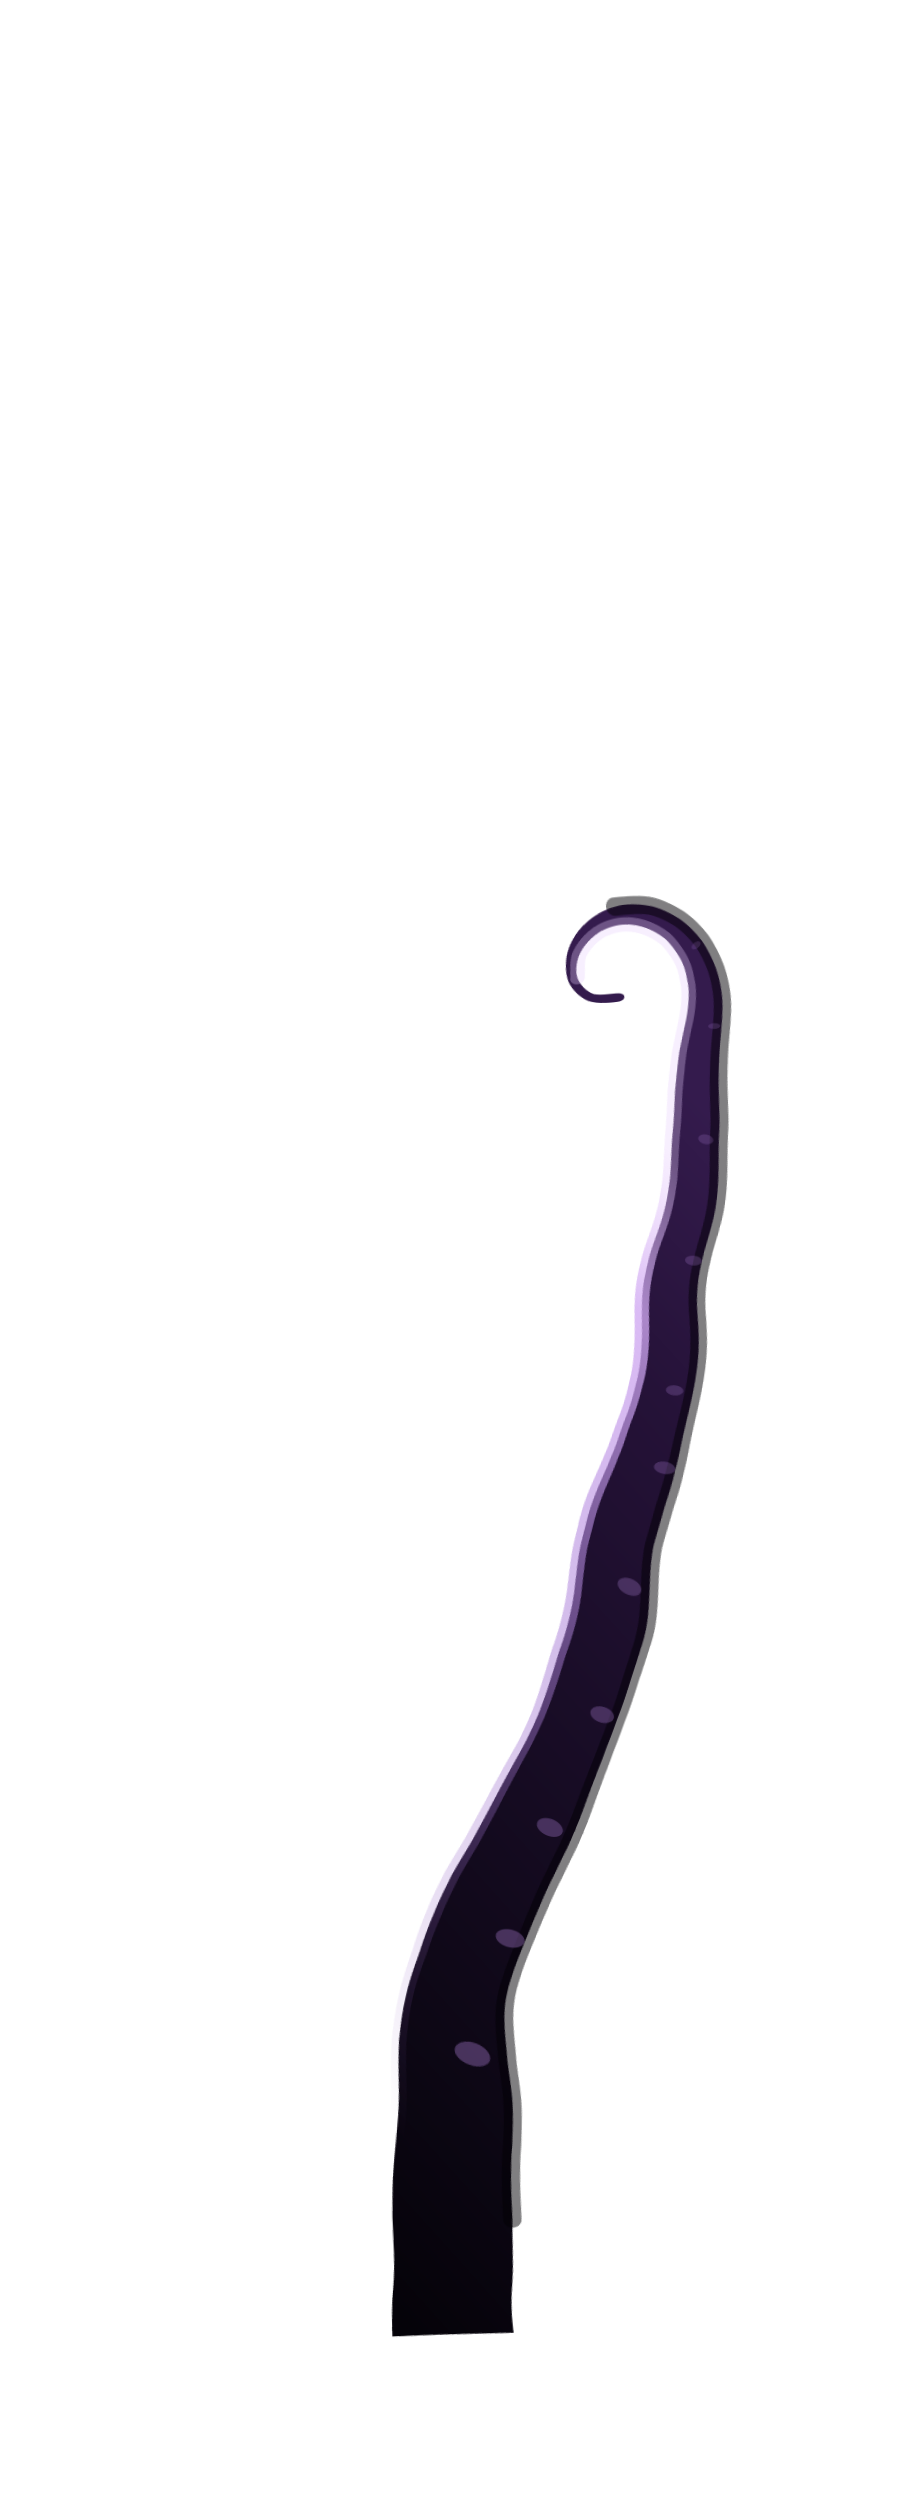
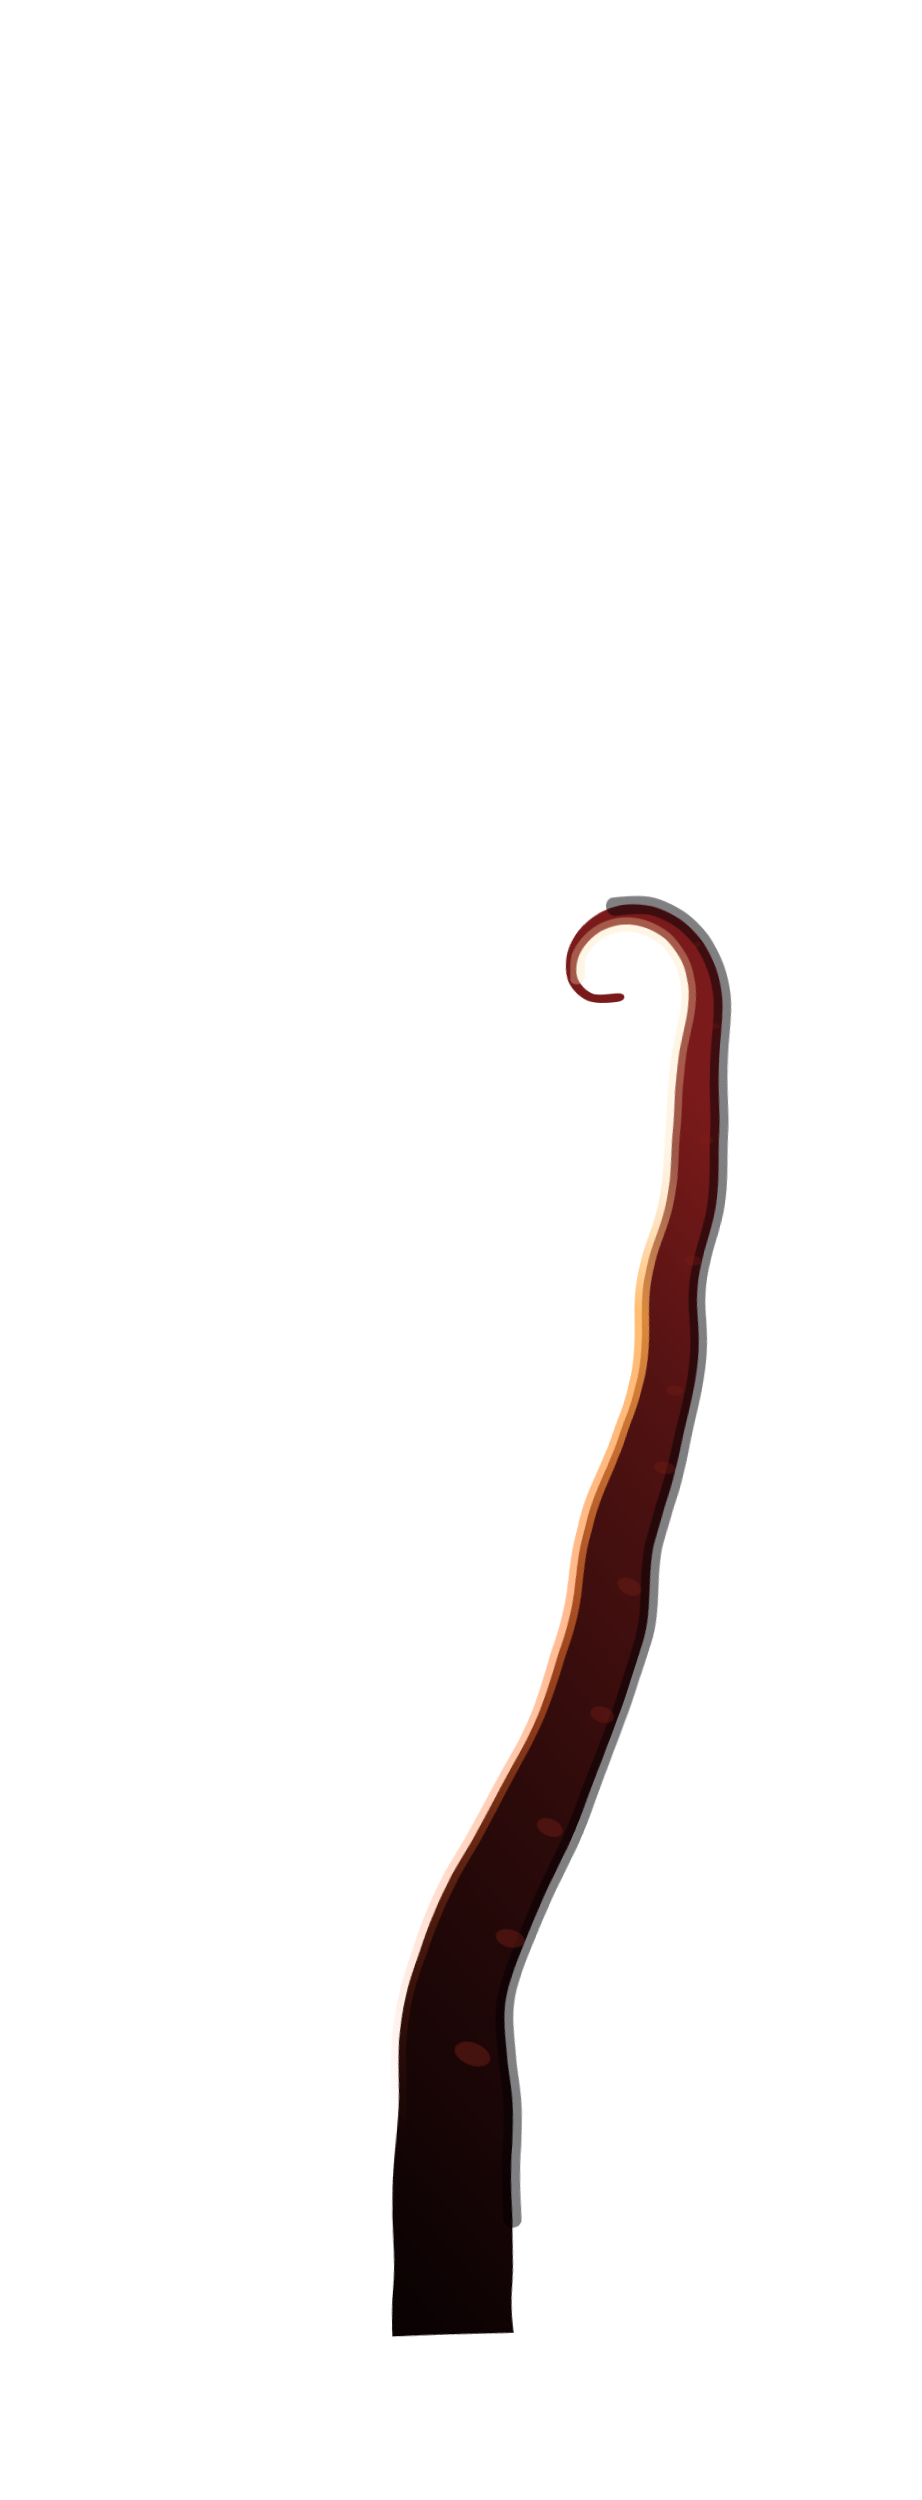
<svg xmlns="http://www.w3.org/2000/svg" viewBox="0 0 140 380">
  <defs>
    <linearGradient id="b" x1="0.1" y1="1" x2="0.35" y2="0">
-       <stop offset="0" stop-color="#050309" />
-       <stop offset="0.42" stop-color="#150b21" />
-       <stop offset="0.78" stop-color="#251238" />
-       <stop offset="1" stop-color="#341b4d" />
+       <stop offset="0" stop-color="#0a0203" />
+       <stop offset="0.42" stop-color="#2c0a0a" />
+       <stop offset="0.78" stop-color="#521212" />
+       <stop offset="1" stop-color="#7a1a1a" />
    </linearGradient>
    <linearGradient id="r" x1="0" y1="1" x2="0.3" y2="0">
-       <stop offset="0" stop-color="#8c5abe" stop-opacity="0" />
-       <stop offset="0.5" stop-color="#a97fd6" stop-opacity="0.5" />
-       <stop offset="0.85" stop-color="#d0a8f2" stop-opacity="0.78" />
-       <stop offset="1" stop-color="#e8cdfd" stop-opacity="0.32" />
+       <stop offset="0" stop-color="#ff5a1e" stop-opacity="0" />
+       <stop offset="0.5" stop-color="#ff7a2e" stop-opacity="0.5" />
+       <stop offset="0.85" stop-color="#ffab4a" stop-opacity="0.78" />
+       <stop offset="1" stop-color="#ffe0b0" stop-opacity="0.32" />
    </linearGradient>
    <filter id="f" x="-25%" y="-10%" width="150%" height="120%">
      <feTurbulence type="fractalNoise" seed="24" baseFrequency="0.013 0.032" numOctaves="2" result="n" />
      <feDisplacementMap in="SourceGraphic" in2="n" scale="6" />
    </filter>
  </defs>
  <g filter="url(#f)">
    <path d="M61,356.5C61,355.5 60.9,352.4 60.8,350.3C60.8,348.2 60.7,346.2 60.6,344.1C60.5,341.9 60.4,339.8 60.3,337.7C60.3,335.5 60.2,333.4 60.2,331.2C60.2,329 60.2,326.8 60.3,324.6C60.4,322.3 60.6,320.1 60.8,317.9C61,315.6 61.3,313.4 61.6,311.1C62,308.9 62.4,306.7 62.9,304.5C63.4,302.3 64,300.1 64.7,297.9C65.3,295.8 66,293.7 66.8,291.6C67.5,289.5 68.4,287.5 69.2,285.4C70.1,283.4 71,281.5 71.9,279.5C72.7,277.6 73.7,275.6 74.6,273.7C75.5,271.8 76.4,270 77.3,268.1C78.2,266.2 79.1,264.4 79.9,262.5C80.8,260.6 81.6,258.8 82.4,256.9C83.2,255.1 84,253.2 84.7,251.3C85.5,249.4 86.1,247.5 86.8,245.6C87.5,243.7 88.1,241.8 88.7,239.8C89.3,237.9 89.8,236 90.4,234C90.9,232 91.4,230 91.9,228C92.4,226 92.9,224 93.3,222C93.8,220 94.2,218 94.6,215.9C95.1,213.9 95.5,211.9 95.9,209.8C96.4,207.8 96.8,205.7 97.2,203.7C97.6,201.6 98,199.6 98.4,197.6C98.8,195.5 99.3,193.5 99.6,191.4C100,189.4 100.4,187.3 100.8,185.3C101.2,183.3 101.5,181.2 101.9,179.2C102.2,177.1 102.5,175.1 102.8,173.1C103.1,171 103.4,169 103.6,166.9C103.9,164.9 104.1,162.5 104.2,160.8C104.4,159 104.5,157.9 104.6,156.5C104.7,155 104.7,153.6 104.6,152.3C104.5,150.9 104.3,149.5 103.9,148.3C103.6,147 103.1,145.7 102.4,144.6C101.7,143.5 100.9,142.4 100,141.6C99,140.8 97.8,140.1 96.6,139.7C95.4,139.3 94.1,139.1 92.8,139.3C91.6,139.5 90.2,140 89.3,140.8C88.3,141.6 87.4,142.8 87,144C86.6,145.2 86.6,146.8 87.1,148C87.6,149.1 88.8,150.4 89.9,150.8C91.1,151.3 93.5,150.5 94.2,150.8C94.9,151 95,151.9 94.2,152.2C93.4,152.4 90.8,152.7 89.4,152.1C88,151.5 86.5,150 85.8,148.6C85.1,147.1 84.9,145.1 85.2,143.6C85.5,142 86.5,140.2 87.7,139.1C88.9,137.9 90.6,137 92.2,136.6C93.9,136.1 95.8,136.2 97.5,136.5C99.1,136.8 100.8,137.7 102.2,138.6C103.6,139.6 104.9,140.9 105.9,142.2C106.9,143.6 107.7,145.2 108.3,146.7C108.9,148.3 109.3,149.9 109.6,151.5C109.9,153.2 110,154.8 110.1,156.4C110.2,158 110.2,159.2 110.2,161.1C110.2,162.9 110.1,165.3 110,167.4C109.9,169.6 109.8,171.7 109.6,173.8C109.4,175.9 109.2,178 109,180.1C108.8,182.2 108.6,184.3 108.3,186.4C108.1,188.5 107.8,190.6 107.6,192.7C107.3,194.8 107,196.9 106.7,199C106.5,201 106.2,203.1 105.9,205.2C105.6,207.3 105.3,209.3 105,211.4C104.7,213.5 104.4,215.6 104.1,217.7C103.8,219.7 103.5,221.8 103.1,223.9C102.8,226 102.4,228.1 102,230.2C101.7,232.3 101.3,234.4 100.8,236.5C100.4,238.6 99.9,240.7 99.4,242.8C98.9,244.9 98.4,247 97.8,249C97.2,251.1 96.6,253.2 95.9,255.3C95.3,257.3 94.6,259.4 93.8,261.4C93.1,263.4 92.3,265.4 91.6,267.4C90.8,269.4 90,271.4 89.2,273.3C88.4,275.3 87.6,277.2 86.8,279.1C86,281.1 85.2,283 84.5,284.9C83.7,286.8 83,288.7 82.4,290.5C81.7,292.4 81.1,294.3 80.5,296.2C79.9,298.1 79.4,299.9 79,301.8C78.5,303.7 78.1,305.6 77.8,307.5C77.5,309.4 77.2,311.3 77,313.2C76.8,315.1 76.7,317 76.6,319C76.5,320.9 76.5,322.8 76.6,324.8C76.6,326.8 76.7,328.7 76.8,330.7C76.9,332.7 77.1,334.7 77.3,336.8C77.4,338.8 77.6,340.8 77.8,342.9C78,345 78.3,347.1 78.4,349.2C78.6,351.3 78.9,354.4 79,355.5Z" fill="url(#b)" />
    <path d="M77.3,336.8C77.2,335.7 76.9,332.7 76.8,330.7C76.7,328.7 76.6,326.8 76.6,324.8C76.5,322.8 76.5,320.9 76.6,319C76.7,317 76.8,315.1 77,313.2C77.2,311.3 77.5,309.4 77.8,307.5C78.1,305.6 78.5,303.7 79,301.8C79.4,299.9 79.9,298.1 80.5,296.2C81.1,294.3 81.7,292.4 82.4,290.5C83,288.7 83.7,286.8 84.5,284.9C85.2,283 86,281.1 86.8,279.1C87.6,277.2 88.4,275.3 89.2,273.3C90,271.4 90.8,269.4 91.6,267.4C92.3,265.4 93.1,263.4 93.8,261.4C94.6,259.4 95.3,257.3 95.9,255.3C96.6,253.2 97.2,251.1 97.8,249C98.4,247 98.9,244.9 99.4,242.8C99.9,240.7 100.4,238.6 100.8,236.5C101.3,234.4 101.7,232.3 102,230.2C102.4,228.1 102.8,226 103.1,223.9C103.5,221.8 103.8,219.7 104.1,217.7C104.4,215.6 104.7,213.5 105,211.4C105.3,209.3 105.6,207.3 105.9,205.2C106.2,203.1 106.5,201 106.7,199C107,196.9 107.3,194.8 107.6,192.7C107.8,190.6 108.1,188.5 108.3,186.4C108.6,184.3 108.8,182.2 109,180.1C109.2,178 109.4,175.9 109.6,173.8C109.8,171.7 109.9,169.6 110,167.4C110.1,165.3 110.2,162.9 110.2,161.1C110.2,159.2 110.2,158 110.1,156.4C110,154.8 109.9,153.2 109.6,151.5C109.3,149.9 108.9,148.3 108.3,146.7C107.7,145.2 106.9,143.6 105.9,142.2C104.9,140.9 103.6,139.6 102.2,138.6C100.8,137.7 99.1,136.8 97.5,136.5C95.8,136.2 93.1,136.5 92.2,136.6" fill="none" stroke="rgba(2,1,5,0.5)" stroke-width="2.6" stroke-linecap="round" />
    <path d="M60.3,324.6C60.4,323.5 60.6,320.1 60.8,317.9C61,315.6 61.3,313.4 61.6,311.1C62,308.9 62.4,306.7 62.9,304.5C63.4,302.3 64,300.1 64.7,297.9C65.3,295.8 66,293.7 66.8,291.6C67.5,289.5 68.4,287.5 69.2,285.4C70.1,283.4 71,281.5 71.9,279.5C72.7,277.6 73.7,275.6 74.6,273.7C75.5,271.8 76.4,270 77.3,268.1C78.2,266.2 79.1,264.4 79.9,262.5C80.8,260.6 81.6,258.8 82.4,256.9C83.2,255.1 84,253.2 84.7,251.3C85.5,249.4 86.1,247.5 86.8,245.6C87.5,243.7 88.1,241.8 88.7,239.8C89.3,237.9 89.8,236 90.4,234C90.9,232 91.4,230 91.9,228C92.4,226 92.9,224 93.3,222C93.8,220 94.2,218 94.6,215.9C95.1,213.9 95.5,211.9 95.9,209.8C96.4,207.8 96.8,205.7 97.2,203.7C97.6,201.6 98,199.6 98.4,197.6C98.8,195.5 99.3,193.5 99.6,191.4C100,189.4 100.4,187.3 100.8,185.3C101.2,183.3 101.5,181.2 101.9,179.2C102.2,177.1 102.5,175.1 102.8,173.1C103.1,171 103.4,169 103.6,166.9C103.9,164.9 104.1,162.5 104.2,160.8C104.4,159 104.5,157.9 104.6,156.5C104.7,155 104.7,153.6 104.6,152.3C104.5,150.9 104.3,149.5 103.9,148.3C103.6,147 103.1,145.7 102.4,144.6C101.7,143.5 100.9,142.4 100,141.6C99,140.8 97.8,140.1 96.6,139.7C95.4,139.3 94.1,139.1 92.8,139.3C91.6,139.5 90.2,140 89.3,140.8C88.3,141.6 87.4,142.8 87,144C86.6,145.2 87.1,147.3 87.1,148" fill="none" stroke="url(#r)" stroke-width="2.2" stroke-linecap="round" />
-     <g fill="#a87bd0">
+     <g fill="#8a2419">
      <ellipse cx="72.1" cy="312.5" rx="2.5" ry="1.5" opacity="0.38" transform="rotate(8 72.1 312.5)" />
      <ellipse cx="78.3" cy="295.4" rx="2.3" ry="1.4" opacity="0.36" transform="rotate(19 78.3 295.4)" />
      <ellipse cx="83.4" cy="277.6" rx="2.1" ry="1.3" opacity="0.34" transform="rotate(24 83.4 277.6)" />
      <ellipse cx="91.4" cy="260.5" rx="2" ry="1.2" opacity="0.32" transform="rotate(21 91.4 260.5)" />
      <ellipse cx="96.5" cy="242" rx="1.8" ry="1.1" opacity="0.3" transform="rotate(15 96.5 242)" />
      <ellipse cx="101.5" cy="223.6" rx="1.6" ry="1" opacity="0.28" transform="rotate(11 101.5 223.6)" />
      <ellipse cx="102.1" cy="210.9" rx="1.4" ry="0.8" opacity="0.26" transform="rotate(10 102.1 210.9)" />
      <ellipse cx="106.3" cy="192.5" rx="1.3" ry="0.8" opacity="0.25" transform="rotate(9 106.3 192.5)" />
      <ellipse cx="107.7" cy="173.6" rx="1.1" ry="0.7" opacity="0.23" transform="rotate(6 107.7 173.6)" />
      <ellipse cx="109" cy="156.4" rx="0.9" ry="0.5" opacity="0.21" transform="rotate(-1 109 156.4)" />
      <ellipse cx="105" cy="142.9" rx="0.8" ry="0.5" opacity="0.19" transform="rotate(-34 105 142.9)" />
    </g>
  </g>
</svg>
